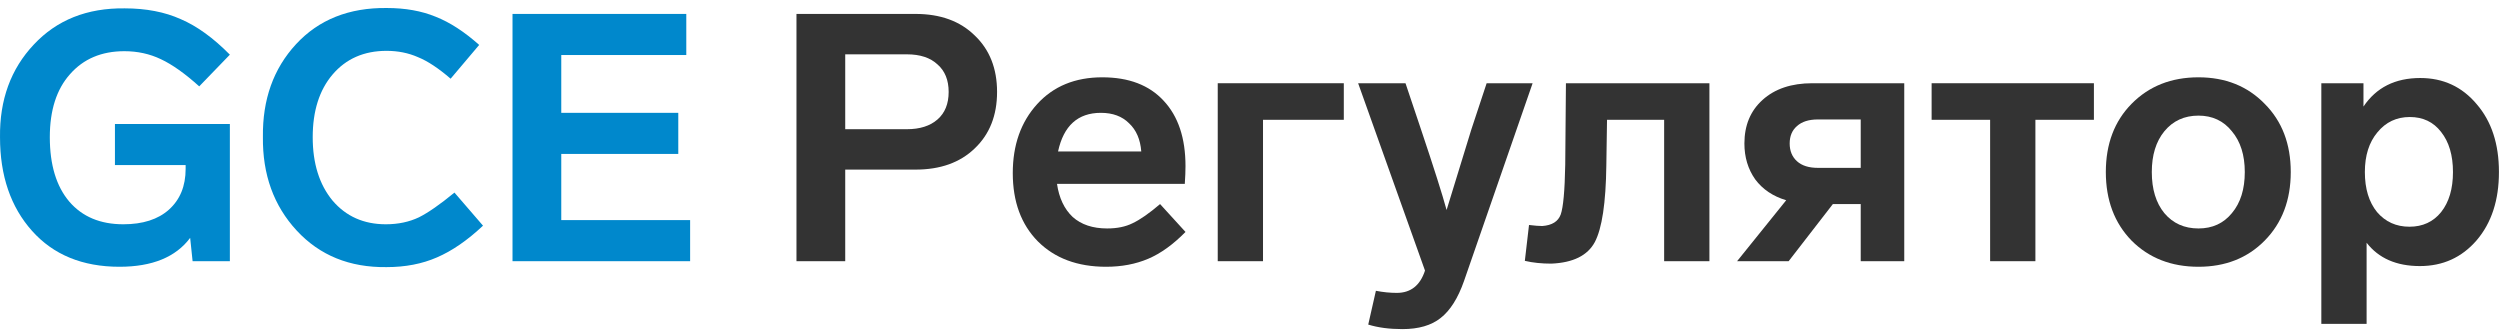
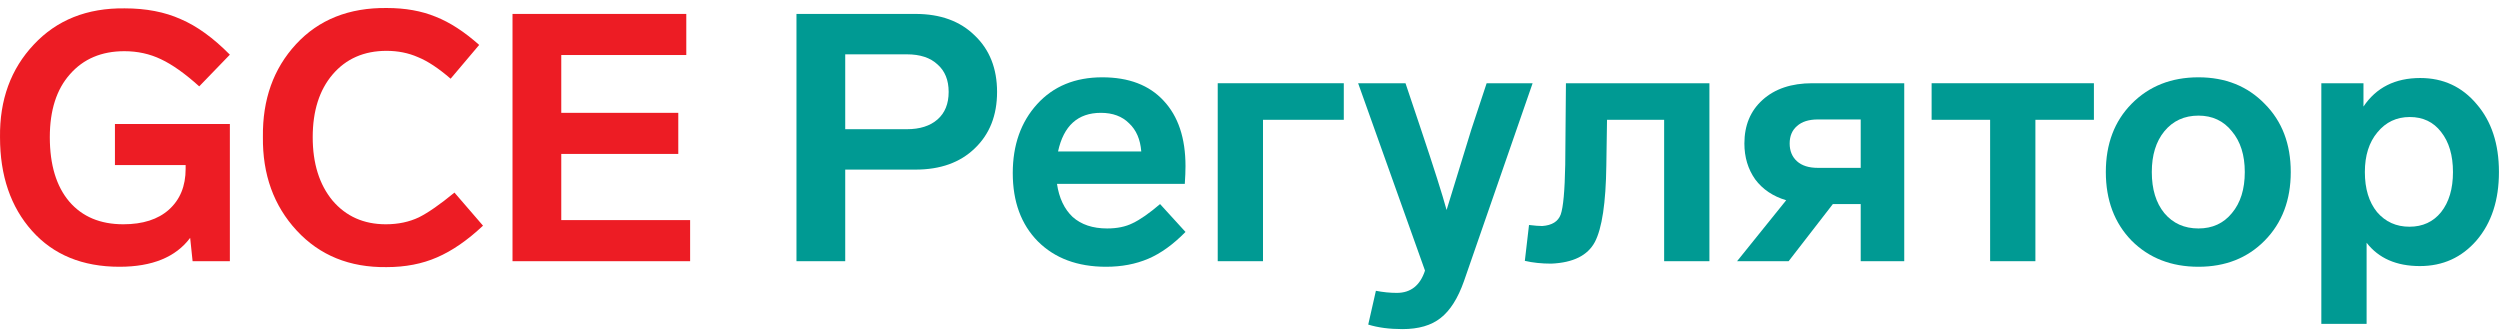
<svg xmlns="http://www.w3.org/2000/svg" width="201" height="27" viewBox="0 0 201 27" fill="none">
-   <path d="M9.241 13.272V9.968H18.481V21H15.485L15.289 19.124C14.132 20.673 12.237 21.448 9.605 21.448C6.637 21.448 4.294 20.487 2.577 18.564C0.86 16.641 0.001 14.131 0.001 11.032C-0.036 8.027 0.869 5.544 2.717 3.584C4.565 1.605 7.001 0.635 10.025 0.672C11.742 0.672 13.245 0.961 14.533 1.54C15.84 2.1 17.156 3.052 18.481 4.396L16.017 6.944C14.878 5.917 13.852 5.189 12.937 4.76C12.041 4.331 11.061 4.116 9.997 4.116C8.168 4.116 6.712 4.732 5.629 5.964C4.546 7.177 4.005 8.867 4.005 11.032C4.005 13.253 4.528 14.98 5.573 16.212C6.618 17.425 8.065 18.032 9.913 18.032C11.481 18.032 12.704 17.64 13.581 16.856C14.477 16.053 14.925 14.961 14.925 13.58V13.272H9.241Z" fill="#0088CC" />
-   <path d="M38.526 3.612L36.23 6.328C35.259 5.488 34.382 4.909 33.598 4.592C32.833 4.256 31.992 4.088 31.078 4.088C29.267 4.088 27.82 4.723 26.738 5.992C25.674 7.243 25.142 8.923 25.142 11.032C25.142 13.141 25.674 14.84 26.738 16.128C27.82 17.397 29.248 18.032 31.022 18.032C32.011 18.032 32.898 17.845 33.682 17.472C34.428 17.099 35.38 16.436 36.538 15.484L38.834 18.144C37.583 19.32 36.351 20.169 35.138 20.692C33.943 21.215 32.59 21.476 31.078 21.476C28.11 21.513 25.702 20.533 23.854 18.536C22.006 16.539 21.101 14.028 21.138 11.004C21.101 7.999 21.987 5.516 23.798 3.556C25.627 1.577 28.063 0.607 31.106 0.644C32.581 0.644 33.887 0.877 35.026 1.344C36.164 1.792 37.331 2.548 38.526 3.612Z" fill="#0088CC" />
-   <path d="M55.178 1.12V4.424H45.126V9.072H54.534V12.376H45.126V17.696H55.486V21H41.206V1.12H55.178Z" fill="#0088CC" />
-   <path d="M78.372 2.856C79.567 3.995 80.164 5.507 80.164 7.392C80.164 9.277 79.567 10.79 78.372 11.928C77.196 13.067 75.609 13.636 73.612 13.636H67.956V21H64.036V1.12H73.612C75.609 1.12 77.196 1.699 78.372 2.856ZM72.912 4.368H67.956V10.388H72.912C73.957 10.388 74.779 10.127 75.376 9.604C75.974 9.081 76.272 8.344 76.272 7.392C76.272 6.44 75.974 5.703 75.376 5.18C74.797 4.639 73.976 4.368 72.912 4.368Z" fill="#333333" />
-   <path d="M93.27 16.408L95.314 18.648C94.325 19.656 93.326 20.375 92.319 20.804C91.311 21.233 90.181 21.448 88.93 21.448C86.635 21.448 84.805 20.767 83.442 19.404C82.099 18.041 81.427 16.212 81.427 13.916C81.427 11.658 82.08 9.809 83.386 8.372C84.693 6.935 86.439 6.216 88.623 6.216C90.751 6.216 92.393 6.841 93.55 8.092C94.727 9.343 95.314 11.098 95.314 13.356C95.314 13.748 95.296 14.224 95.258 14.784H84.983C85.15 15.923 85.57 16.809 86.243 17.444C86.933 18.06 87.857 18.368 89.014 18.368C89.817 18.368 90.499 18.228 91.058 17.948C91.656 17.668 92.393 17.155 93.27 16.408ZM85.067 12.18H91.758C91.684 11.21 91.357 10.454 90.778 9.912C90.219 9.352 89.463 9.072 88.51 9.072C86.662 9.072 85.514 10.108 85.067 12.18Z" fill="#333333" />
-   <path d="M108.042 9.632H101.546V21H97.906V6.692H108.042V9.632Z" fill="#333333" />
-   <path d="M119.526 6.692H123.222L117.706 22.596C117.221 23.977 116.595 24.967 115.83 25.564C115.083 26.162 114.057 26.46 112.75 26.46C111.705 26.46 110.79 26.339 110.006 26.096L110.622 23.38C111.201 23.492 111.761 23.548 112.302 23.548C113.422 23.548 114.178 22.951 114.57 21.756L109.194 6.692H113.002L114.262 10.444C115.289 13.505 115.97 15.652 116.306 16.884C117.426 13.226 118.089 11.069 118.294 10.416L119.526 6.692Z" fill="#333333" />
-   <path d="M122.597 20.972L122.933 18.088C123.381 18.144 123.736 18.172 123.997 18.172C124.781 18.116 125.276 17.808 125.481 17.248C125.686 16.669 125.808 15.335 125.845 13.244L125.901 6.692H137.437V21H133.797V9.632H129.205L129.149 13.3C129.112 16.305 128.804 18.359 128.225 19.46C127.646 20.543 126.48 21.122 124.725 21.196C123.941 21.196 123.232 21.122 122.597 20.972Z" fill="#333333" />
-   <path d="M145.71 6.692H153.102V21H149.602V16.408H147.362L143.806 21H139.662L143.61 16.1C142.546 15.783 141.715 15.223 141.118 14.42C140.539 13.599 140.25 12.637 140.25 11.536C140.25 10.08 140.735 8.913 141.706 8.036C142.695 7.14 144.03 6.692 145.71 6.692ZM149.602 13.496V9.604H146.158C145.43 9.604 144.87 9.781 144.478 10.136C144.086 10.472 143.89 10.939 143.89 11.536C143.89 12.133 144.086 12.61 144.478 12.964C144.87 13.319 145.43 13.496 146.158 13.496H149.602Z" fill="#333333" />
-   <path d="M168.35 9.632H163.646V21H160.006V9.632H155.302V6.692H168.35V9.632Z" fill="#333333" />
-   <path d="M182.077 8.344C183.477 9.744 184.177 11.573 184.177 13.832C184.177 16.091 183.477 17.93 182.077 19.348C180.696 20.748 178.923 21.448 176.757 21.448C174.573 21.448 172.781 20.748 171.381 19.348C170 17.93 169.309 16.091 169.309 13.832C169.309 11.573 170 9.744 171.381 8.344C172.781 6.925 174.573 6.216 176.757 6.216C178.923 6.216 180.696 6.925 182.077 8.344ZM173.005 13.832C173.005 15.213 173.341 16.315 174.013 17.136C174.704 17.957 175.619 18.368 176.757 18.368C177.877 18.368 178.773 17.957 179.445 17.136C180.136 16.315 180.481 15.213 180.481 13.832C180.481 12.47 180.136 11.377 179.445 10.556C178.773 9.716 177.877 9.296 176.757 9.296C175.619 9.296 174.704 9.716 174.013 10.556C173.341 11.377 173.005 12.47 173.005 13.832Z" fill="#333333" />
-   <path d="M199.123 8.372C200.318 9.753 200.915 11.573 200.915 13.832C200.915 16.091 200.318 17.92 199.123 19.32C197.928 20.701 196.407 21.392 194.559 21.392C192.674 21.392 191.246 20.767 190.275 19.516V26.04H186.635V6.692H190.023V8.568C191.05 7.037 192.571 6.272 194.587 6.272C196.435 6.272 197.947 6.972 199.123 8.372ZM196.267 17.052C196.902 16.25 197.219 15.176 197.219 13.832C197.219 12.488 196.902 11.415 196.267 10.612C195.651 9.809 194.811 9.408 193.747 9.408C192.683 9.408 191.815 9.819 191.143 10.64C190.471 11.443 190.135 12.507 190.135 13.832C190.135 15.176 190.462 16.25 191.115 17.052C191.787 17.836 192.655 18.228 193.719 18.228C194.783 18.228 195.632 17.836 196.267 17.052Z" fill="#333333" />
+   <path d="M9.241 13.272V9.968H18.481V21H15.485L15.289 19.124C14.132 20.673 12.237 21.448 9.605 21.448C6.637 21.448 4.294 20.487 2.577 18.564C0.86 16.641 0.001 14.131 0.001 11.032C-0.036 8.027 0.869 5.544 2.717 3.584C4.565 1.605 7.001 0.635 10.025 0.672C11.742 0.672 13.245 0.961 14.533 1.54C15.84 2.1 17.156 3.052 18.481 4.396L16.017 6.944C14.878 5.917 13.852 5.189 12.937 4.76C12.041 4.331 11.061 4.116 9.997 4.116C8.168 4.116 6.712 4.732 5.629 5.964C4.546 7.177 4.005 8.867 4.005 11.032C4.005 13.253 4.528 14.98 5.573 16.212C6.618 17.425 8.065 18.032 9.913 18.032C11.481 18.032 12.704 17.64 13.581 16.856C14.477 16.053 14.925 14.961 14.925 13.58V13.272H9.241Z" fill="#ED1C24" />
+   <path d="M38.526 3.612L36.23 6.328C35.259 5.488 34.382 4.909 33.598 4.592C32.833 4.256 31.992 4.088 31.078 4.088C29.267 4.088 27.82 4.723 26.738 5.992C25.674 7.243 25.142 8.923 25.142 11.032C25.142 13.141 25.674 14.84 26.738 16.128C27.82 17.397 29.248 18.032 31.022 18.032C32.011 18.032 32.898 17.845 33.682 17.472C34.428 17.099 35.38 16.436 36.538 15.484L38.834 18.144C37.583 19.32 36.351 20.169 35.138 20.692C33.943 21.215 32.59 21.476 31.078 21.476C28.11 21.513 25.702 20.533 23.854 18.536C22.006 16.539 21.101 14.028 21.138 11.004C21.101 7.999 21.987 5.516 23.798 3.556C25.627 1.577 28.063 0.607 31.106 0.644C32.581 0.644 33.887 0.877 35.026 1.344C36.164 1.792 37.331 2.548 38.526 3.612Z" fill="#ED1C24" />
+   <path d="M55.178 1.12V4.424H45.126V9.072H54.534V12.376H45.126V17.696H55.486V21H41.206V1.12H55.178Z" fill="#ED1C24" />
+   <path d="M78.372 2.856C79.566 3.995 80.164 5.507 80.164 7.392C80.164 9.277 79.566 10.789 78.372 11.928C77.196 13.067 75.609 13.636 73.612 13.636H67.956V21H64.036V1.12H73.612C75.609 1.12 77.196 1.699 78.372 2.856ZM72.912 4.368H67.956V10.388H72.912C73.957 10.388 74.778 10.127 75.376 9.604C75.973 9.081 76.272 8.344 76.272 7.392C76.272 6.44 75.973 5.703 75.376 5.18C74.797 4.639 73.976 4.368 72.912 4.368Z" fill="#009A93" />
+   <path d="M93.27 16.408L95.314 18.648C94.325 19.656 93.326 20.375 92.318 20.804C91.31 21.233 90.181 21.448 88.93 21.448C86.634 21.448 84.805 20.767 83.442 19.404C82.098 18.041 81.426 16.212 81.426 13.916C81.426 11.657 82.079 9.809 83.386 8.372C84.693 6.935 86.438 6.216 88.622 6.216C90.75 6.216 92.393 6.841 93.55 8.092C94.726 9.343 95.314 11.097 95.314 13.356C95.314 13.748 95.295 14.224 95.258 14.784H84.982C85.15 15.923 85.57 16.809 86.242 17.444C86.933 18.06 87.857 18.368 89.014 18.368C89.817 18.368 90.498 18.228 91.058 17.948C91.655 17.668 92.393 17.155 93.27 16.408ZM85.066 12.18H91.758C91.683 11.209 91.357 10.453 90.778 9.912C90.218 9.352 89.462 9.072 88.51 9.072C86.662 9.072 85.514 10.108 85.066 12.18Z" fill="#009A93" />
+   <path d="M108.041 9.632H101.545V21H97.905V6.692H108.041V9.632Z" fill="#009A93" />
+   <path d="M119.526 6.692H123.222L117.706 22.596C117.22 23.977 116.595 24.967 115.83 25.564C115.083 26.161 114.056 26.46 112.75 26.46C111.704 26.46 110.79 26.339 110.006 26.096L110.622 23.38C111.2 23.492 111.76 23.548 112.302 23.548C113.422 23.548 114.178 22.951 114.57 21.756L109.194 6.692H113.002L114.262 10.444C115.288 13.505 115.97 15.652 116.306 16.884C117.426 13.225 118.088 11.069 118.294 10.416L119.526 6.692Z" fill="#009A93" />
+   <path d="M122.597 20.972L122.933 18.088C123.381 18.144 123.735 18.172 123.997 18.172C124.781 18.116 125.275 17.808 125.481 17.248C125.686 16.669 125.807 15.335 125.845 13.244L125.901 6.692H137.437V21H133.797V9.632H129.205L129.149 13.3C129.111 16.305 128.803 18.359 128.225 19.46C127.646 20.543 126.479 21.121 124.725 21.196C123.941 21.196 123.231 21.121 122.597 20.972Z" fill="#009A93" />
+   <path d="M145.709 6.692H153.101V21H149.601V16.408H147.361L143.805 21H139.661L143.609 16.1C142.545 15.783 141.714 15.223 141.117 14.42C140.538 13.599 140.249 12.637 140.249 11.536C140.249 10.08 140.734 8.913 141.705 8.036C142.694 7.14 144.029 6.692 145.709 6.692ZM149.601 13.496V9.604H146.157C145.429 9.604 144.869 9.781 144.477 10.136C144.085 10.472 143.889 10.939 143.889 11.536C143.889 12.133 144.085 12.609 144.477 12.964C144.869 13.319 145.429 13.496 146.157 13.496H149.601Z" fill="#009A93" />
+   <path d="M168.35 9.632H163.646V21H160.006V9.632H155.302V6.692H168.35V9.632Z" fill="#009A93" />
+   <path d="M182.077 8.344C183.477 9.744 184.177 11.573 184.177 13.832C184.177 16.091 183.477 17.929 182.077 19.348C180.696 20.748 178.922 21.448 176.757 21.448C174.573 21.448 172.781 20.748 171.381 19.348C170 17.929 169.309 16.091 169.309 13.832C169.309 11.573 170 9.744 171.381 8.344C172.781 6.925 174.573 6.216 176.757 6.216C178.922 6.216 180.696 6.925 182.077 8.344ZM173.005 13.832C173.005 15.213 173.341 16.315 174.013 17.136C174.704 17.957 175.618 18.368 176.757 18.368C177.877 18.368 178.773 17.957 179.445 17.136C180.136 16.315 180.481 15.213 180.481 13.832C180.481 12.469 180.136 11.377 179.445 10.556C178.773 9.716 177.877 9.296 176.757 9.296C175.618 9.296 174.704 9.716 174.013 10.556C173.341 11.377 173.005 12.469 173.005 13.832Z" fill="#009A93" />
+   <path d="M199.123 8.372C200.317 9.753 200.915 11.573 200.915 13.832C200.915 16.091 200.317 17.92 199.123 19.32C197.928 20.701 196.407 21.392 194.559 21.392C192.673 21.392 191.245 20.767 190.275 19.516V26.04H186.635V6.692H190.023V8.568C191.049 7.037 192.571 6.272 194.587 6.272C196.435 6.272 197.947 6.972 199.123 8.372ZM196.267 17.052C196.901 16.249 197.219 15.176 197.219 13.832C197.219 12.488 196.901 11.415 196.267 10.612C195.651 9.809 194.811 9.408 193.747 9.408C192.683 9.408 191.815 9.819 191.143 10.64C190.471 11.443 190.135 12.507 190.135 13.832C190.135 15.176 190.461 16.249 191.115 17.052C191.787 17.836 192.655 18.228 193.719 18.228C194.783 18.228 195.632 17.836 196.267 17.052Z" fill="#009A93" />
</svg>
